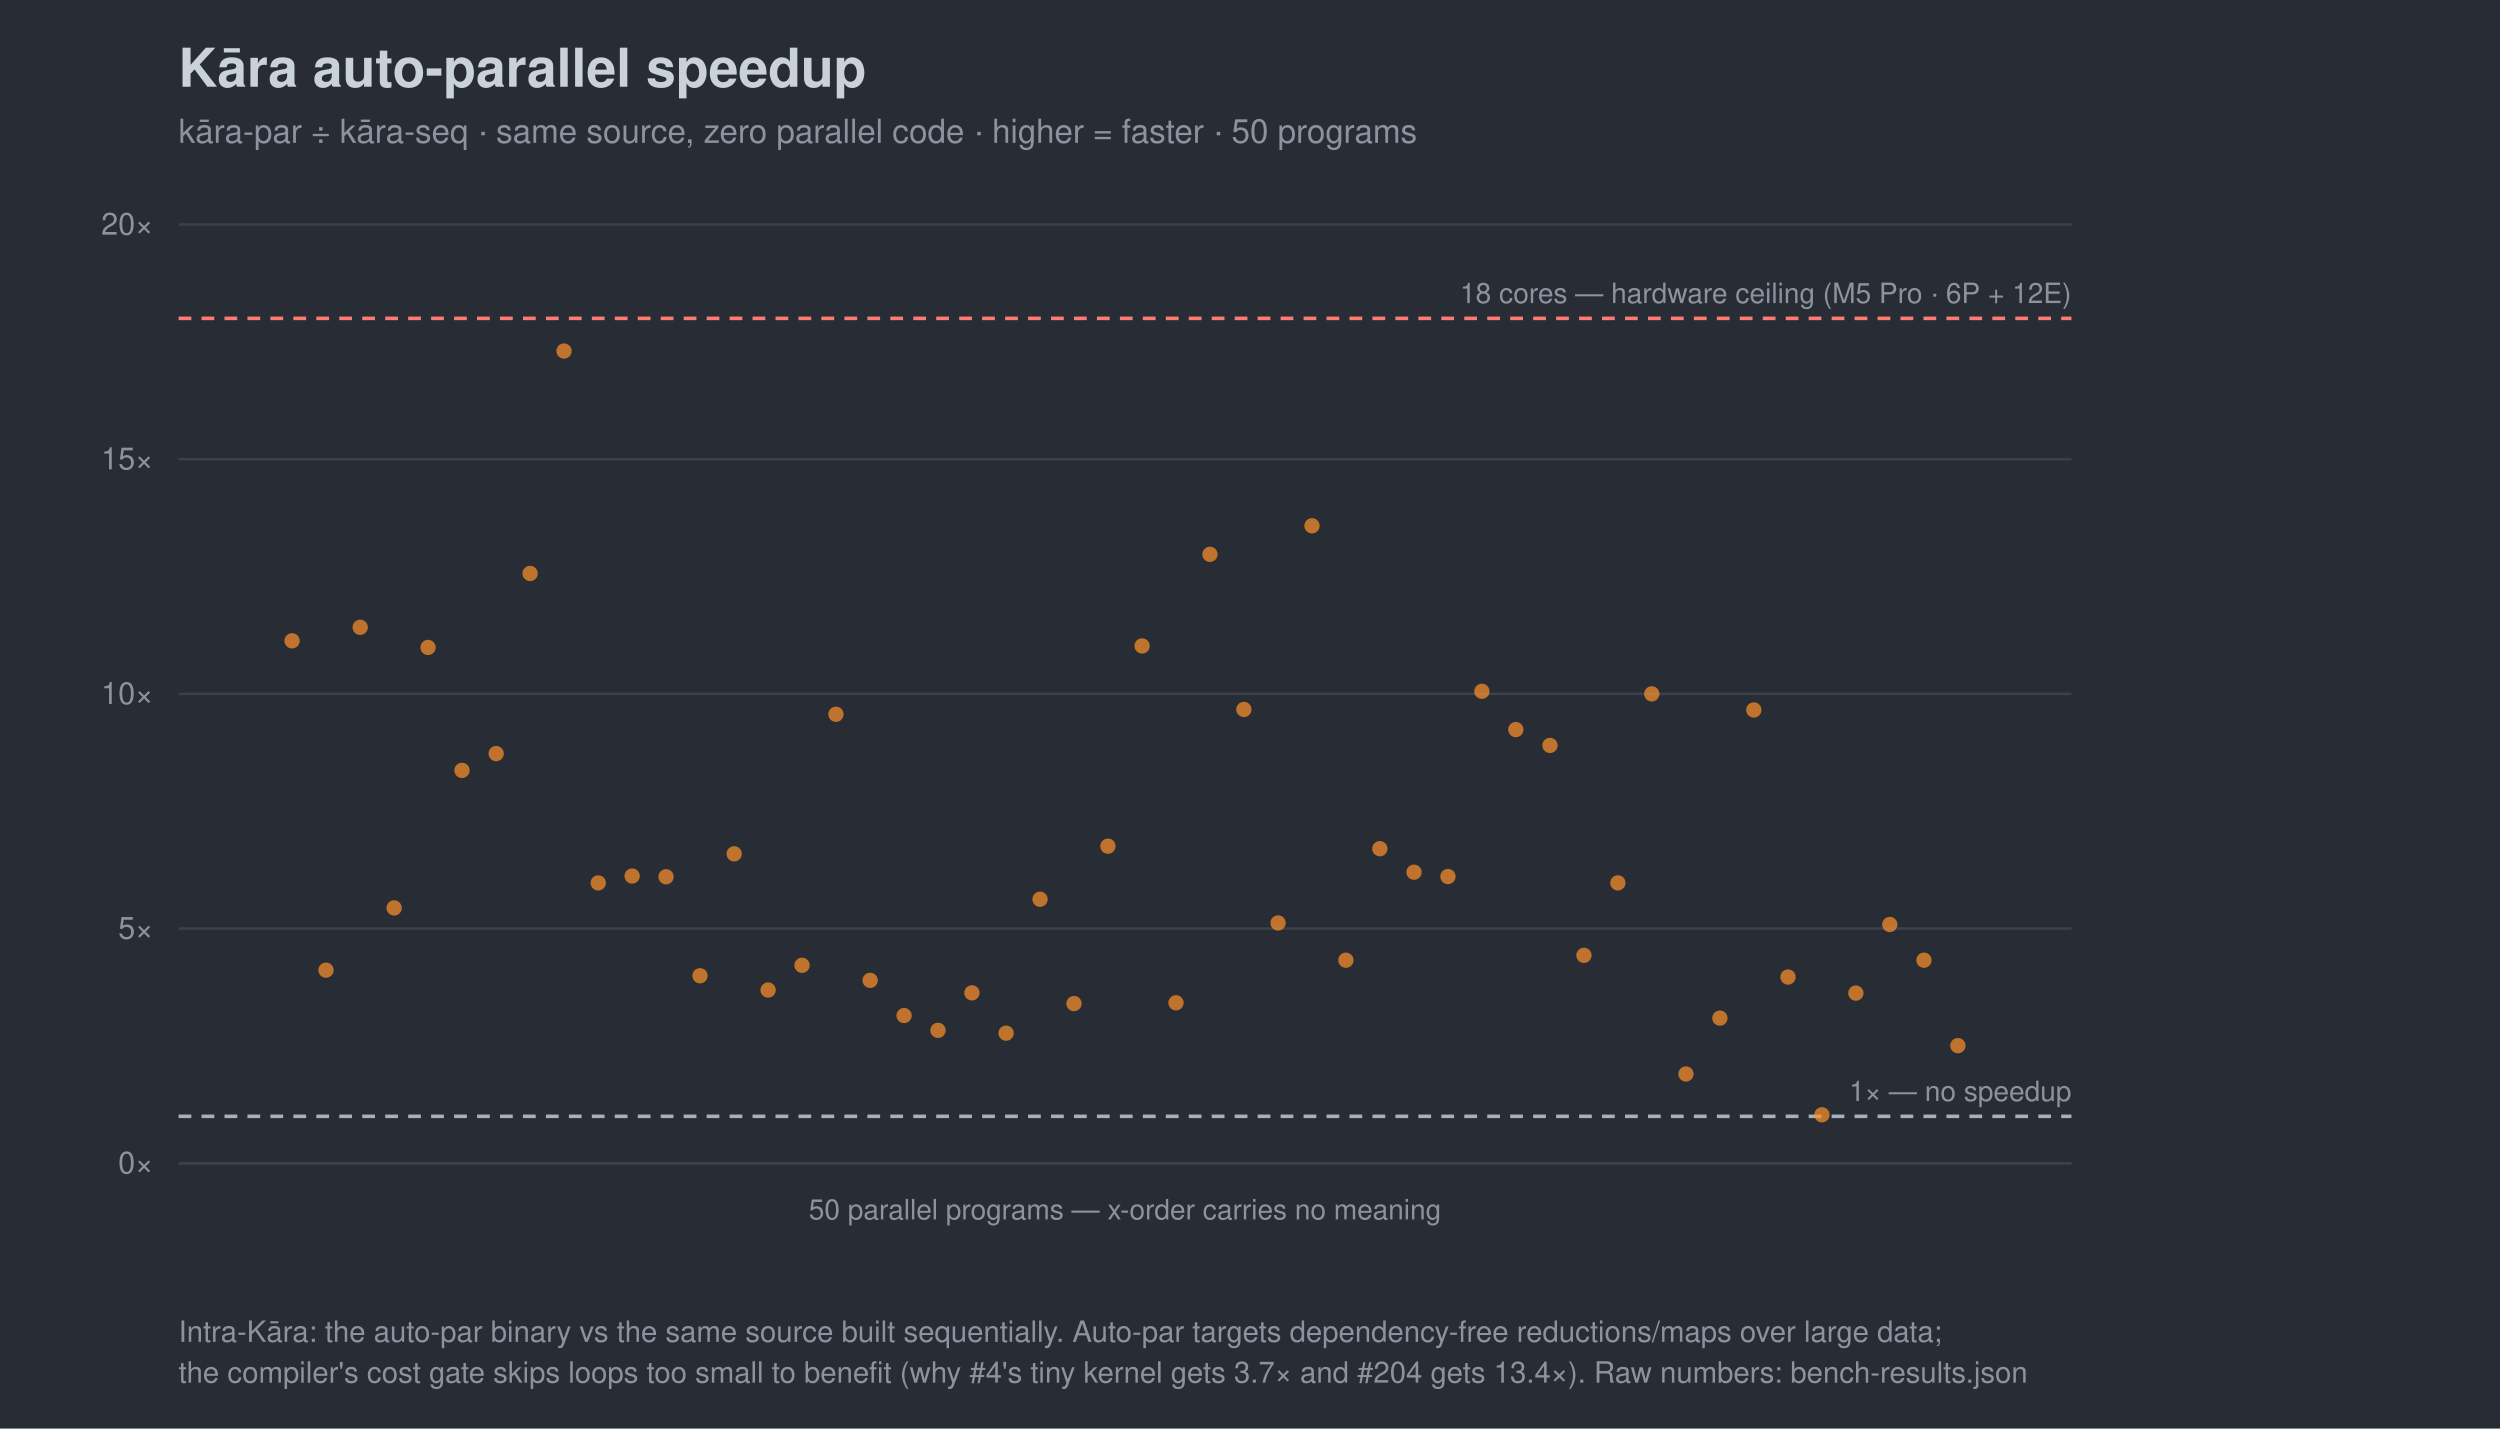
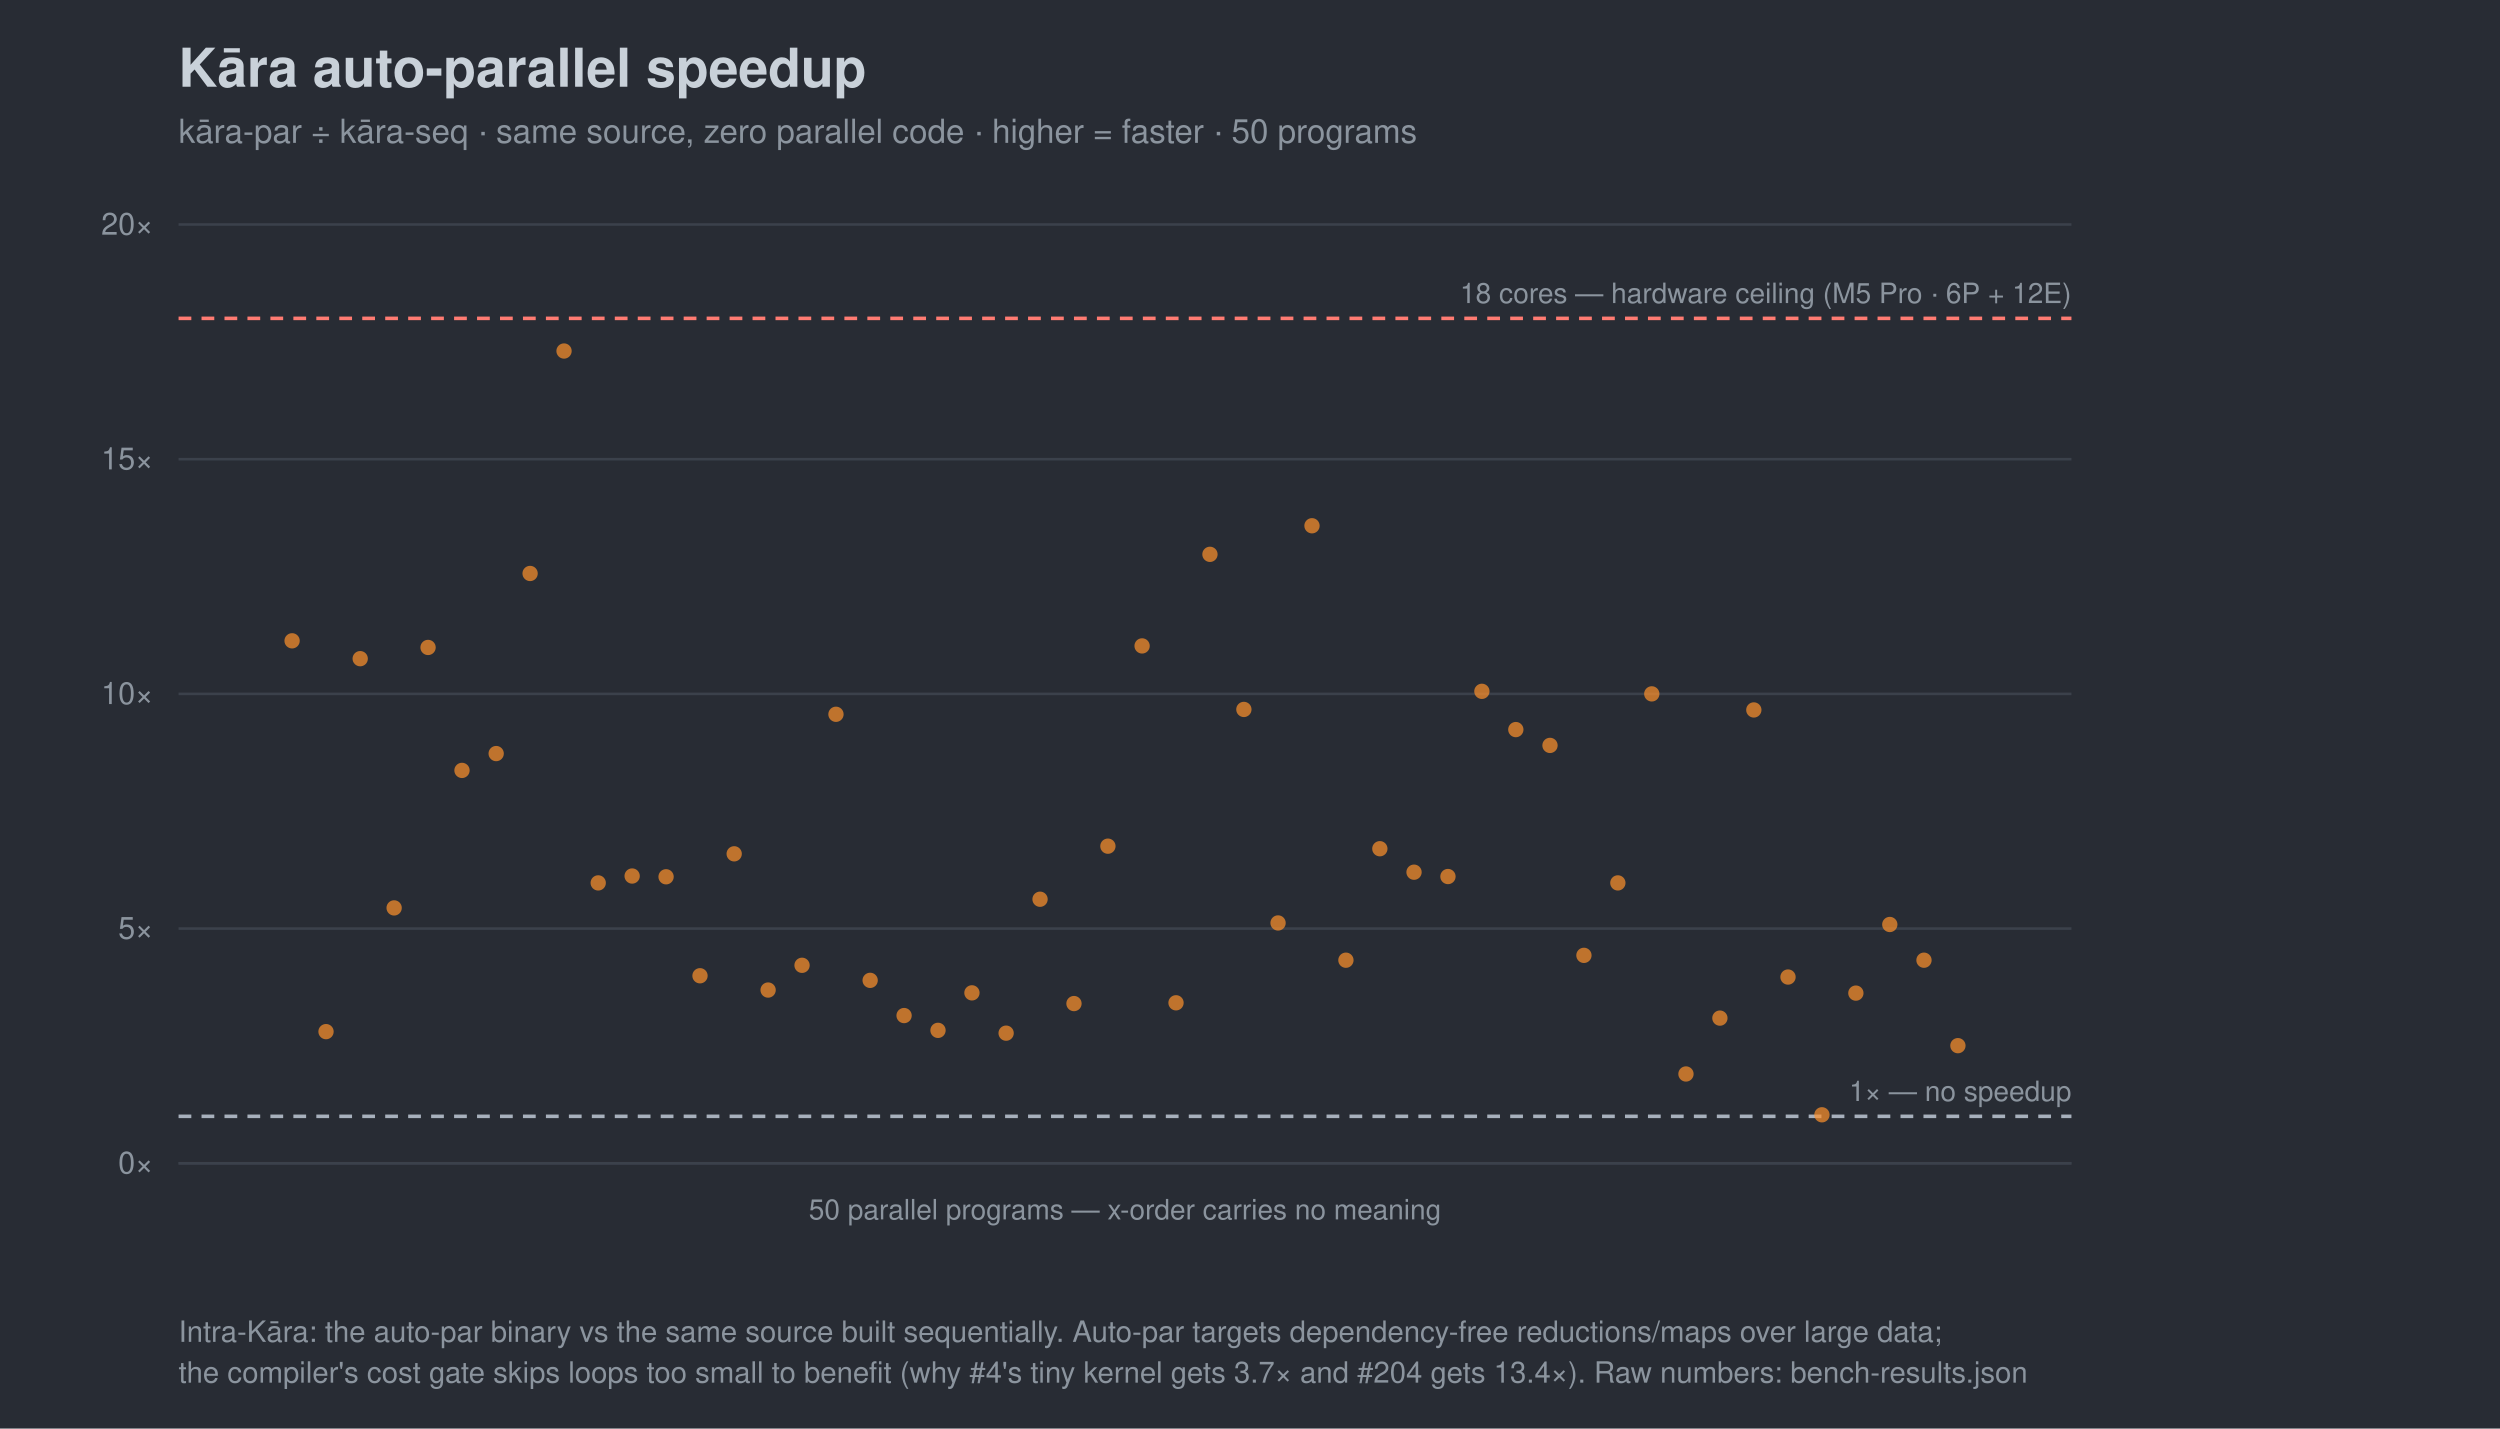
<svg xmlns="http://www.w3.org/2000/svg" width="980" height="560" viewBox="0 0 980 560" font-family="-apple-system,Segoe UI,Helvetica,Arial,sans-serif">
  <rect width="980" height="560" fill="#282c34" />
  <text x="70" y="34" font-size="21" font-weight="700" fill="#c9d1d9">Kāra auto-parallel speedup</text>
  <text x="70" y="56" font-size="13" fill="#8b949e">kāra-par ÷ kāra-seq · same source, zero parallel code · higher = faster · 50 programs</text>
  <line x1="70" y1="456.0" x2="812" y2="456.0" stroke="#3b414b" />
  <text x="60" y="460.0" font-size="12" text-anchor="end" fill="#8b949e">0×</text>
  <line x1="70" y1="364.0" x2="812" y2="364.0" stroke="#3b414b" />
  <text x="60" y="368.0" font-size="12" text-anchor="end" fill="#8b949e">5×</text>
  <line x1="70" y1="272.0" x2="812" y2="272.0" stroke="#3b414b" />
  <text x="60" y="276.0" font-size="12" text-anchor="end" fill="#8b949e">10×</text>
  <line x1="70" y1="180.0" x2="812" y2="180.0" stroke="#3b414b" />
  <text x="60" y="184.0" font-size="12" text-anchor="end" fill="#8b949e">15×</text>
  <line x1="70" y1="88.0" x2="812" y2="88.0" stroke="#3b414b" />
  <text x="60" y="92.0" font-size="12" text-anchor="end" fill="#8b949e">20×</text>
  <line x1="70" y1="437.6" x2="812" y2="437.6" stroke="#a7b0bc" stroke-width="1.4" stroke-dasharray="5 4" />
  <text x="812" y="431.6" font-size="11" text-anchor="end" fill="#8b949e">1× — no speedup</text>
  <line x1="70" y1="124.8" x2="812" y2="124.8" stroke="#ff7b72" stroke-width="1.4" stroke-dasharray="5 4" />
  <text x="812" y="118.8" font-size="11" text-anchor="end" fill="#8b949e">18 cores — hardware ceiling (M5 Pro · 6P + 12E)</text>
  <line x1="70" y1="456" x2="812" y2="456" stroke="#3b414b" />
  <text x="441.0" y="478" font-size="11" text-anchor="middle" fill="#8b949e">50 parallel programs — x-order carries no meaning</text>
  <circle cx="114.5" cy="251.2" r="3.0" fill="#ff922b" opacity="0.7" />
-   <circle cx="127.8" cy="380.3" r="3.0" fill="#ff922b" opacity="0.7" />
-   <circle cx="141.2" cy="245.9" r="3.0" fill="#ff922b" opacity="0.7" />
+   <circle cx="127.8" cy="404.4" r="3.0" fill="#ff922b" opacity="0.7" />
+   <circle cx="141.2" cy="258.2" r="3.0" fill="#ff922b" opacity="0.7" />
  <circle cx="154.5" cy="355.9" r="3.0" fill="#ff922b" opacity="0.7" />
  <circle cx="167.8" cy="253.8" r="3.0" fill="#ff922b" opacity="0.7" />
  <circle cx="181.1" cy="302.0" r="3.0" fill="#ff922b" opacity="0.7" />
  <circle cx="194.5" cy="295.4" r="3.0" fill="#ff922b" opacity="0.7" />
  <circle cx="207.8" cy="224.8" r="3.0" fill="#ff922b" opacity="0.7" />
  <circle cx="221.1" cy="137.6" r="3.0" fill="#ff922b" opacity="0.7" />
  <circle cx="234.5" cy="346.1" r="3.0" fill="#ff922b" opacity="0.7" />
  <circle cx="247.8" cy="343.4" r="3.0" fill="#ff922b" opacity="0.7" />
  <circle cx="261.1" cy="343.7" r="3.0" fill="#ff922b" opacity="0.7" />
  <circle cx="274.4" cy="382.5" r="3.0" fill="#ff922b" opacity="0.7" />
  <circle cx="287.8" cy="334.7" r="3.0" fill="#ff922b" opacity="0.7" />
  <circle cx="301.1" cy="388.1" r="3.0" fill="#ff922b" opacity="0.7" />
  <circle cx="314.4" cy="378.4" r="3.0" fill="#ff922b" opacity="0.7" />
  <circle cx="327.7" cy="280.0" r="3.0" fill="#ff922b" opacity="0.7" />
  <circle cx="341.1" cy="384.3" r="3.0" fill="#ff922b" opacity="0.7" />
  <circle cx="354.4" cy="398.1" r="3.0" fill="#ff922b" opacity="0.7" />
  <circle cx="367.7" cy="403.9" r="3.0" fill="#ff922b" opacity="0.7" />
  <circle cx="381.0" cy="389.2" r="3.0" fill="#ff922b" opacity="0.7" />
  <circle cx="394.4" cy="405.0" r="3.0" fill="#ff922b" opacity="0.7" />
  <circle cx="407.7" cy="352.5" r="3.0" fill="#ff922b" opacity="0.7" />
  <circle cx="421.0" cy="393.4" r="3.0" fill="#ff922b" opacity="0.7" />
  <circle cx="434.3" cy="331.7" r="3.0" fill="#ff922b" opacity="0.7" />
  <circle cx="447.7" cy="253.2" r="3.0" fill="#ff922b" opacity="0.7" />
  <circle cx="461.0" cy="393.1" r="3.0" fill="#ff922b" opacity="0.7" />
  <circle cx="474.3" cy="217.3" r="3.0" fill="#ff922b" opacity="0.7" />
  <circle cx="487.6" cy="278.1" r="3.0" fill="#ff922b" opacity="0.7" />
  <circle cx="501.0" cy="361.8" r="3.0" fill="#ff922b" opacity="0.7" />
  <circle cx="514.3" cy="206.1" r="3.0" fill="#ff922b" opacity="0.7" />
  <circle cx="527.6" cy="376.4" r="3.0" fill="#ff922b" opacity="0.7" />
  <circle cx="540.9" cy="332.7" r="3.0" fill="#ff922b" opacity="0.7" />
  <circle cx="554.3" cy="341.9" r="3.0" fill="#ff922b" opacity="0.7" />
  <circle cx="567.6" cy="343.6" r="3.0" fill="#ff922b" opacity="0.7" />
  <circle cx="580.9" cy="271.0" r="3.0" fill="#ff922b" opacity="0.7" />
  <circle cx="594.2" cy="286.0" r="3.0" fill="#ff922b" opacity="0.7" />
  <circle cx="607.6" cy="292.2" r="3.0" fill="#ff922b" opacity="0.7" />
  <circle cx="620.9" cy="374.5" r="3.0" fill="#ff922b" opacity="0.7" />
  <circle cx="634.2" cy="346.1" r="3.0" fill="#ff922b" opacity="0.7" />
  <circle cx="647.5" cy="272.0" r="3.0" fill="#ff922b" opacity="0.7" />
  <circle cx="660.9" cy="421.0" r="3.0" fill="#ff922b" opacity="0.7" />
  <circle cx="674.2" cy="399.1" r="3.0" fill="#ff922b" opacity="0.7" />
  <circle cx="687.5" cy="278.3" r="3.0" fill="#ff922b" opacity="0.7" />
  <circle cx="700.9" cy="383.0" r="3.0" fill="#ff922b" opacity="0.7" />
  <circle cx="714.2" cy="437.0" r="3.0" fill="#ff922b" opacity="0.7" />
  <circle cx="727.5" cy="389.3" r="3.0" fill="#ff922b" opacity="0.7" />
  <circle cx="740.8" cy="362.4" r="3.0" fill="#ff922b" opacity="0.7" />
  <circle cx="754.2" cy="376.4" r="3.0" fill="#ff922b" opacity="0.7" />
  <circle cx="767.5" cy="409.9" r="3.0" fill="#ff922b" opacity="0.7" />
  <text x="70" y="526" font-size="11.5" fill="#8b949e">Intra-Kāra: the auto-par binary vs the same source built sequentially. Auto-par targets dependency-free reductions/maps over large data;</text>
  <text x="70" y="542" font-size="11.5" fill="#8b949e">the compiler's cost gate skips loops too small to benefit (why #4's tiny kernel gets 3.7× and #204 gets 13.4×). Raw numbers: bench-results.json</text>
</svg>
